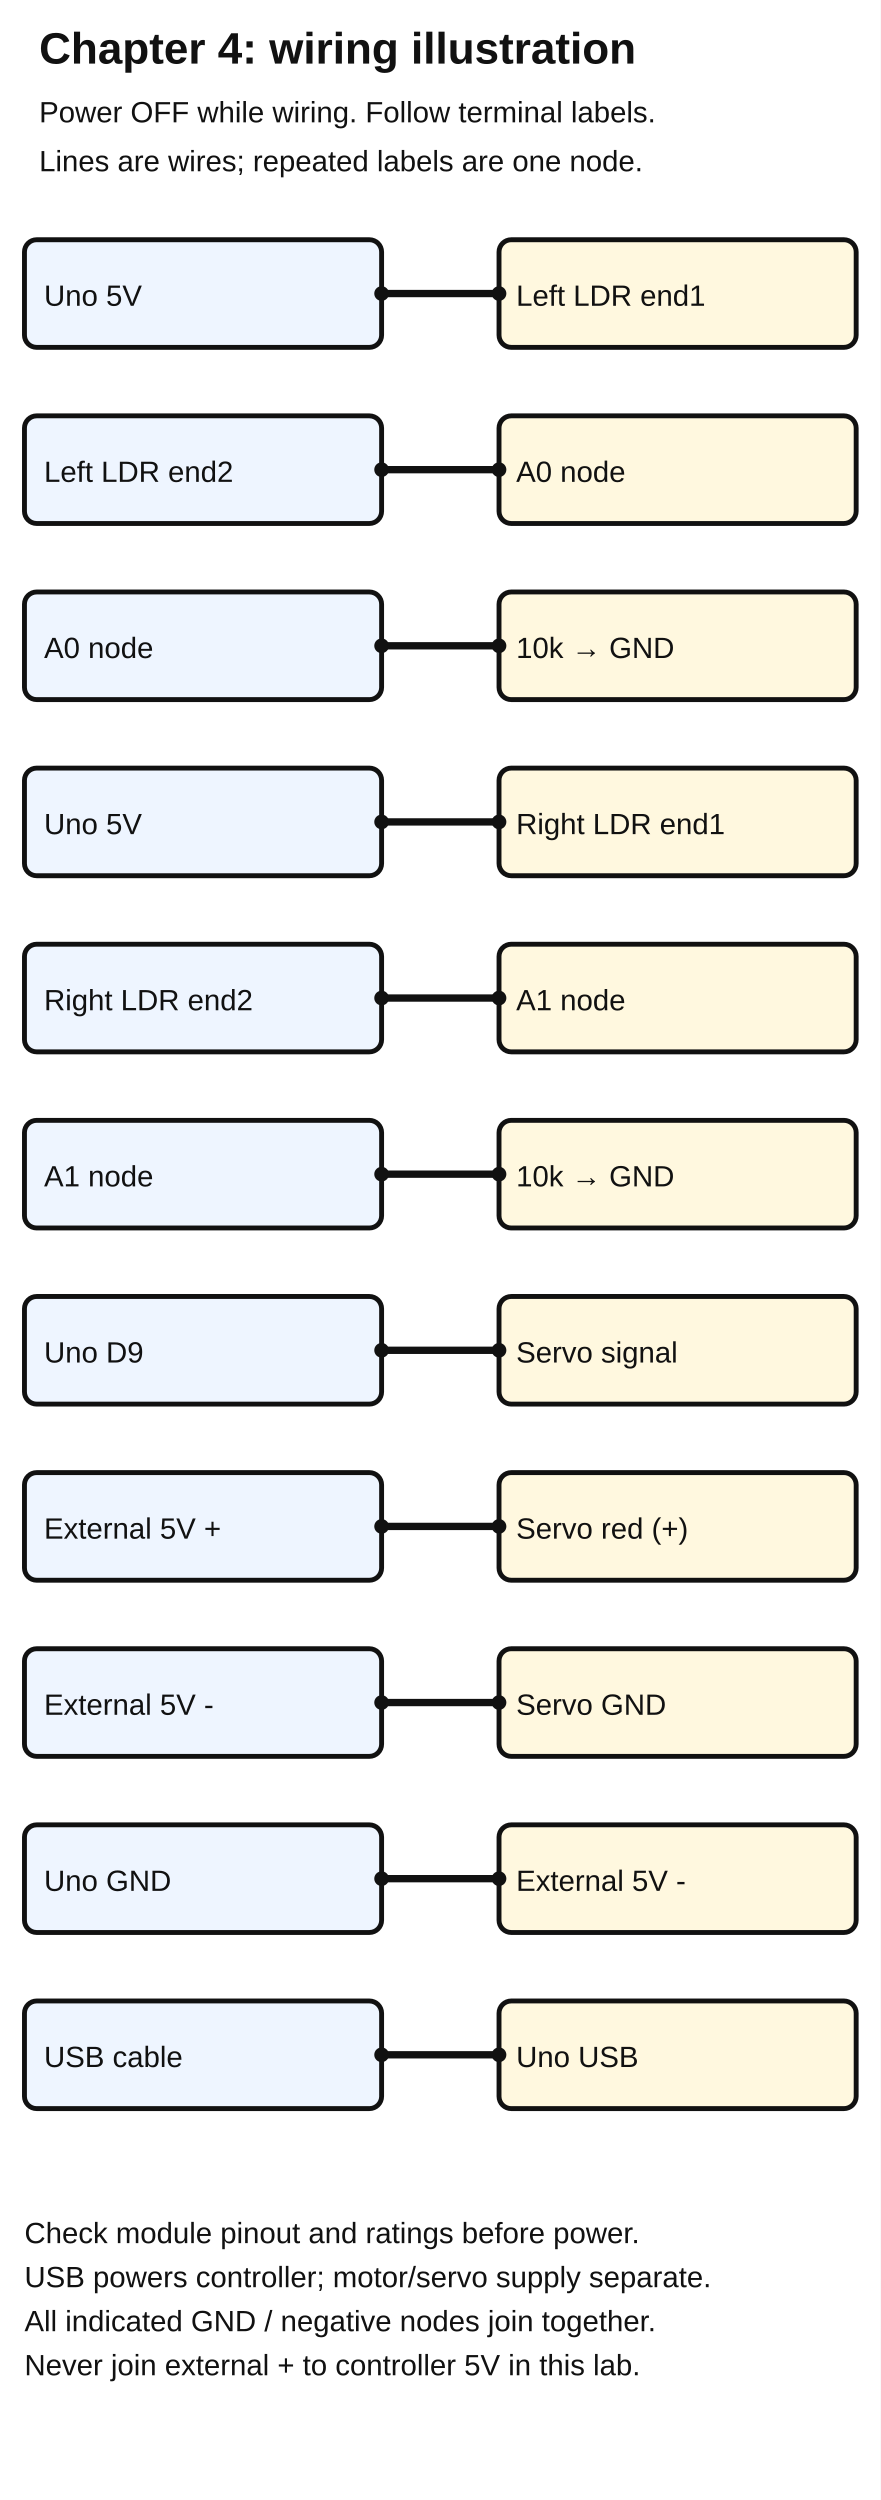
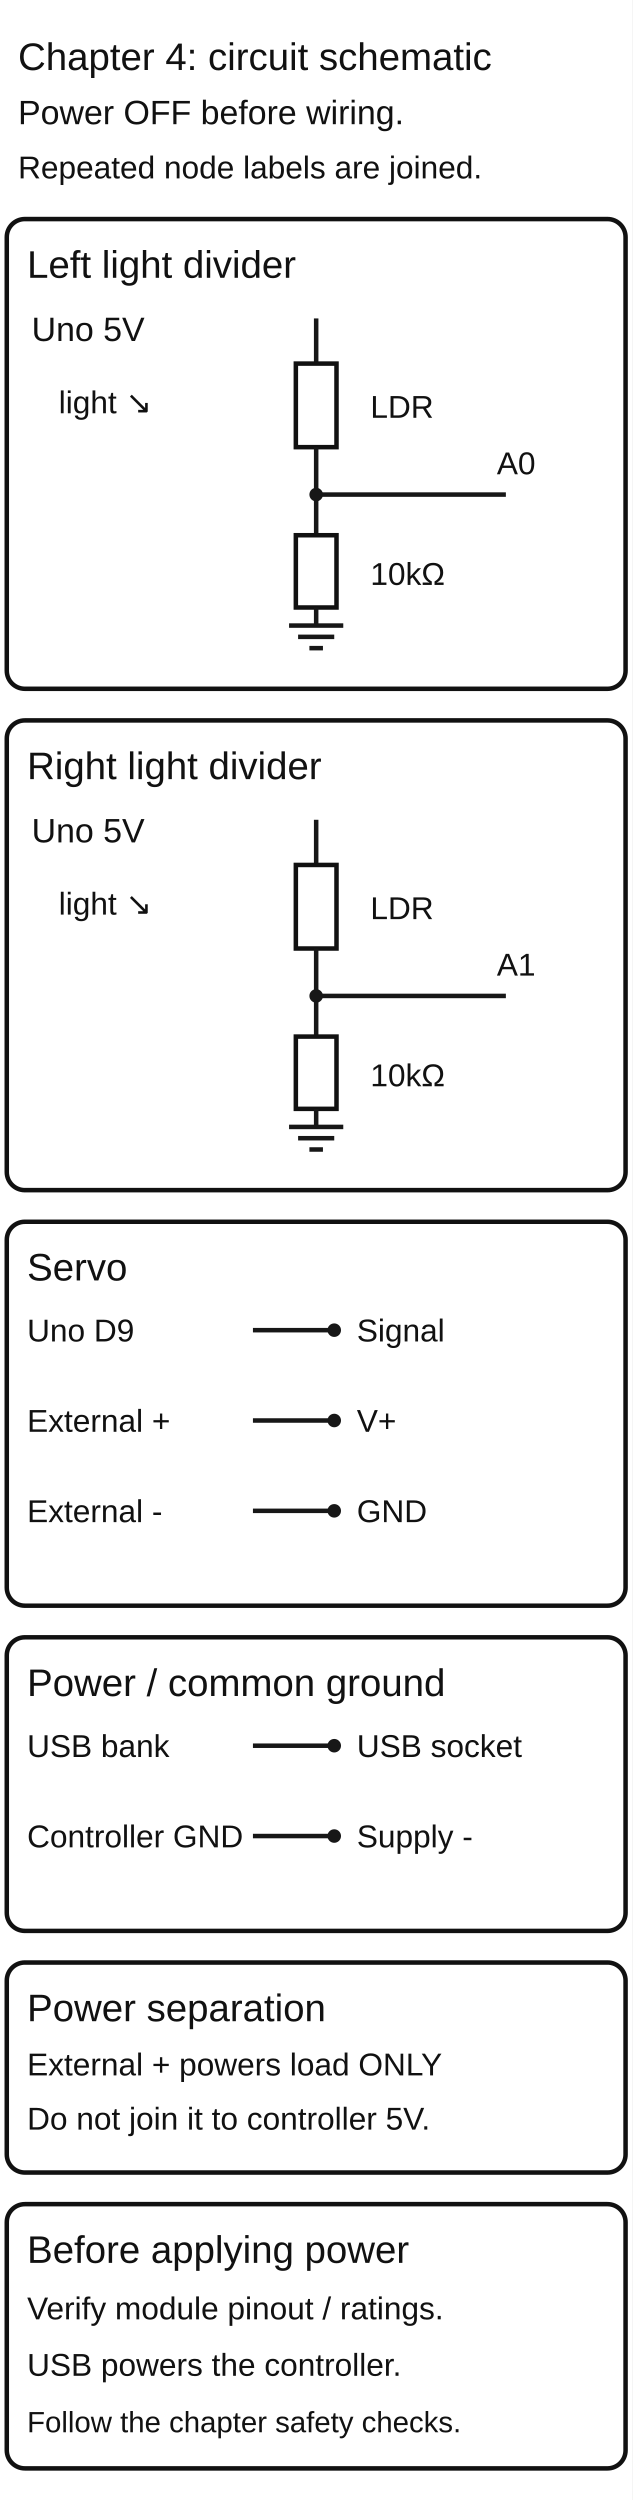
- <svg xmlns="http://www.w3.org/2000/svg" viewBox="0 0 360 1022" width="360" height="1022">
-   <rect width="360" height="1022" fill="white" />
-   <style>text{font-family:Arial,sans-serif;font-size:12px;fill:#111}.head{font-size:18px;font-weight:bold}</style>
-   <text x="16" y="26" class="head">Chapter 4: wiring illustration</text>
-   <text x="16" y="50">Power OFF while wiring. Follow terminal labels.</text>
-   <text x="16" y="70">Lines are wires; repeated labels are one node.</text>
-   <rect x="10" y="98" width="146" height="44" rx="5" fill="#eef5ff" stroke="#111" stroke-width="2" />
-   <rect x="204" y="98" width="146" height="44" rx="5" fill="#fff8df" stroke="#111" stroke-width="2" />
-   <path d="M156 120 H204" stroke="#111" stroke-width="3" />
-   <circle cx="156" cy="120" r="3" fill="#111" />
-   <circle cx="204" cy="120" r="3" fill="#111" />
-   <text x="18" y="125">Uno 5V</text>
-   <text x="211" y="125">Left LDR end1</text>
-   <rect x="10" y="170" width="146" height="44" rx="5" fill="#eef5ff" stroke="#111" stroke-width="2" />
-   <rect x="204" y="170" width="146" height="44" rx="5" fill="#fff8df" stroke="#111" stroke-width="2" />
-   <path d="M156 192 H204" stroke="#111" stroke-width="3" />
-   <circle cx="156" cy="192" r="3" fill="#111" />
-   <circle cx="204" cy="192" r="3" fill="#111" />
-   <text x="18" y="197">Left LDR end2</text>
-   <text x="211" y="197">A0 node</text>
-   <rect x="10" y="242" width="146" height="44" rx="5" fill="#eef5ff" stroke="#111" stroke-width="2" />
-   <rect x="204" y="242" width="146" height="44" rx="5" fill="#fff8df" stroke="#111" stroke-width="2" />
-   <path d="M156 264 H204" stroke="#111" stroke-width="3" />
-   <circle cx="156" cy="264" r="3" fill="#111" />
-   <circle cx="204" cy="264" r="3" fill="#111" />
-   <text x="18" y="269">A0 node</text>
-   <text x="211" y="269">10k → GND</text>
-   <rect x="10" y="314" width="146" height="44" rx="5" fill="#eef5ff" stroke="#111" stroke-width="2" />
-   <rect x="204" y="314" width="146" height="44" rx="5" fill="#fff8df" stroke="#111" stroke-width="2" />
-   <path d="M156 336 H204" stroke="#111" stroke-width="3" />
-   <circle cx="156" cy="336" r="3" fill="#111" />
-   <circle cx="204" cy="336" r="3" fill="#111" />
-   <text x="18" y="341">Uno 5V</text>
-   <text x="211" y="341">Right LDR end1</text>
-   <rect x="10" y="386" width="146" height="44" rx="5" fill="#eef5ff" stroke="#111" stroke-width="2" />
-   <rect x="204" y="386" width="146" height="44" rx="5" fill="#fff8df" stroke="#111" stroke-width="2" />
-   <path d="M156 408 H204" stroke="#111" stroke-width="3" />
-   <circle cx="156" cy="408" r="3" fill="#111" />
-   <circle cx="204" cy="408" r="3" fill="#111" />
-   <text x="18" y="413">Right LDR end2</text>
-   <text x="211" y="413">A1 node</text>
-   <rect x="10" y="458" width="146" height="44" rx="5" fill="#eef5ff" stroke="#111" stroke-width="2" />
-   <rect x="204" y="458" width="146" height="44" rx="5" fill="#fff8df" stroke="#111" stroke-width="2" />
-   <path d="M156 480 H204" stroke="#111" stroke-width="3" />
-   <circle cx="156" cy="480" r="3" fill="#111" />
-   <circle cx="204" cy="480" r="3" fill="#111" />
-   <text x="18" y="485">A1 node</text>
-   <text x="211" y="485">10k → GND</text>
-   <rect x="10" y="530" width="146" height="44" rx="5" fill="#eef5ff" stroke="#111" stroke-width="2" />
-   <rect x="204" y="530" width="146" height="44" rx="5" fill="#fff8df" stroke="#111" stroke-width="2" />
-   <path d="M156 552 H204" stroke="#111" stroke-width="3" />
-   <circle cx="156" cy="552" r="3" fill="#111" />
-   <circle cx="204" cy="552" r="3" fill="#111" />
-   <text x="18" y="557">Uno D9</text>
-   <text x="211" y="557">Servo signal</text>
-   <rect x="10" y="602" width="146" height="44" rx="5" fill="#eef5ff" stroke="#111" stroke-width="2" />
-   <rect x="204" y="602" width="146" height="44" rx="5" fill="#fff8df" stroke="#111" stroke-width="2" />
-   <path d="M156 624 H204" stroke="#111" stroke-width="3" />
-   <circle cx="156" cy="624" r="3" fill="#111" />
-   <circle cx="204" cy="624" r="3" fill="#111" />
-   <text x="18" y="629">External 5V +</text>
-   <text x="211" y="629">Servo red (+)</text>
-   <rect x="10" y="674" width="146" height="44" rx="5" fill="#eef5ff" stroke="#111" stroke-width="2" />
-   <rect x="204" y="674" width="146" height="44" rx="5" fill="#fff8df" stroke="#111" stroke-width="2" />
-   <path d="M156 696 H204" stroke="#111" stroke-width="3" />
-   <circle cx="156" cy="696" r="3" fill="#111" />
-   <circle cx="204" cy="696" r="3" fill="#111" />
-   <text x="18" y="701">External 5V -</text>
-   <text x="211" y="701">Servo GND</text>
-   <rect x="10" y="746" width="146" height="44" rx="5" fill="#eef5ff" stroke="#111" stroke-width="2" />
-   <rect x="204" y="746" width="146" height="44" rx="5" fill="#fff8df" stroke="#111" stroke-width="2" />
-   <path d="M156 768 H204" stroke="#111" stroke-width="3" />
-   <circle cx="156" cy="768" r="3" fill="#111" />
-   <circle cx="204" cy="768" r="3" fill="#111" />
-   <text x="18" y="773">Uno GND</text>
-   <text x="211" y="773">External 5V -</text>
-   <rect x="10" y="818" width="146" height="44" rx="5" fill="#eef5ff" stroke="#111" stroke-width="2" />
-   <rect x="204" y="818" width="146" height="44" rx="5" fill="#fff8df" stroke="#111" stroke-width="2" />
-   <path d="M156 840 H204" stroke="#111" stroke-width="3" />
-   <circle cx="156" cy="840" r="3" fill="#111" />
-   <circle cx="204" cy="840" r="3" fill="#111" />
-   <text x="18" y="845">USB cable</text>
-   <text x="211" y="845">Uno USB</text>
-   <text x="10" y="917">Check module pinout and ratings before power.</text>
-   <text x="10" y="935">USB powers controller; motor/servo supply separate.</text>
-   <text x="10" y="953">All indicated GND / negative nodes join together.</text>
-   <text x="10" y="971">Never join external + to controller 5V in this lab.</text>
+ <svg xmlns="http://www.w3.org/2000/svg" viewBox="0 0 280 1107" width="280" height="1107">
+   <rect width="280" height="1107" fill="white" />
+   <g font-family="Arial,sans-serif" fill="#111">
+     <text x="8" y="31" font-size="17">Chapter 4: circuit schematic</text>
+     <text x="8" y="55" font-size="15">Power OFF before wiring.</text>
+     <text x="8" y="79" font-size="14">Repeated node labels are joined.</text>
+     <rect x="3" y="97" width="274" height="208" rx="8" fill="white" stroke="#111" stroke-width="2" />
+     <text x="12" y="123" font-size="17">Left light divider</text>
+     <text x="14" y="151" font-size="15">Uno 5V</text>
+     <path d="M140,141 L140,161" fill="none" stroke="#171717" stroke-width="2" />
+     <rect x="131" y="161" width="18" height="37" fill="none" stroke="#111" stroke-width="2" />
+     <text x="164" y="185" font-size="14">LDR</text>
+     <text x="26" y="183" font-size="14">light ↘</text>
+     <path d="M140,198 L140,219" fill="none" stroke="#171717" stroke-width="2" />
+     <circle cx="140" cy="219" r="3" fill="#171717" />
+     <path d="M140,219 L224,219" fill="none" stroke="#171717" stroke-width="2" />
+     <text x="220" y="210" font-size="14">A0</text>
+     <path d="M140,219 L140,237" fill="none" stroke="#171717" stroke-width="2" />
+     <rect x="131" y="237" width="18" height="32" fill="none" stroke="#111" stroke-width="2" />
+     <text x="164" y="259" font-size="14">10kΩ</text>
+     <path d="M140,269 L140,277" fill="none" stroke="#171717" stroke-width="2" />
+     <path d="M128,277 L152,277" fill="none" stroke="#171717" stroke-width="2" />
+     <path d="M132,282 L148,282" fill="none" stroke="#171717" stroke-width="2" />
+     <path d="M137,287 L143,287" fill="none" stroke="#171717" stroke-width="2" />
+     <rect x="3" y="319" width="274" height="208" rx="8" fill="white" stroke="#111" stroke-width="2" />
+     <text x="12" y="345" font-size="17">Right light divider</text>
+     <text x="14" y="373" font-size="15">Uno 5V</text>
+     <path d="M140,363 L140,383" fill="none" stroke="#171717" stroke-width="2" />
+     <rect x="131" y="383" width="18" height="37" fill="none" stroke="#111" stroke-width="2" />
+     <text x="164" y="407" font-size="14">LDR</text>
+     <text x="26" y="405" font-size="14">light ↘</text>
+     <path d="M140,420 L140,441" fill="none" stroke="#171717" stroke-width="2" />
+     <circle cx="140" cy="441" r="3" fill="#171717" />
+     <path d="M140,441 L224,441" fill="none" stroke="#171717" stroke-width="2" />
+     <text x="220" y="432" font-size="14">A1</text>
+     <path d="M140,441 L140,459" fill="none" stroke="#171717" stroke-width="2" />
+     <rect x="131" y="459" width="18" height="32" fill="none" stroke="#111" stroke-width="2" />
+     <text x="164" y="481" font-size="14">10kΩ</text>
+     <path d="M140,491 L140,499" fill="none" stroke="#171717" stroke-width="2" />
+     <path d="M128,499 L152,499" fill="none" stroke="#171717" stroke-width="2" />
+     <path d="M132,504 L148,504" fill="none" stroke="#171717" stroke-width="2" />
+     <path d="M137,509 L143,509" fill="none" stroke="#171717" stroke-width="2" />
+     <rect x="3" y="541" width="274" height="170" rx="8" fill="white" stroke="#111" stroke-width="2" />
+     <text x="12" y="567" font-size="17">Servo</text>
+     <text x="12" y="594" font-size="14">Uno D9</text>
+     <path d="M112,589 L148,589" fill="none" stroke="#171717" stroke-width="2" />
+     <circle cx="148" cy="589" r="3" fill="#171717" />
+     <text x="158" y="594" font-size="14">Signal</text>
+     <text x="12" y="634" font-size="14">External +</text>
+     <path d="M112,629 L148,629" fill="none" stroke="#171717" stroke-width="2" />
+     <circle cx="148" cy="629" r="3" fill="#171717" />
+     <text x="158" y="634" font-size="14">V+</text>
+     <text x="12" y="674" font-size="14">External -</text>
+     <path d="M112,669 L148,669" fill="none" stroke="#171717" stroke-width="2" />
+     <circle cx="148" cy="669" r="3" fill="#171717" />
+     <text x="158" y="674" font-size="14">GND</text>
+     <rect x="3" y="725" width="274" height="130" rx="8" fill="white" stroke="#111" stroke-width="2" />
+     <text x="12" y="751" font-size="17">Power / common ground</text>
+     <text x="12" y="778" font-size="14">USB bank</text>
+     <path d="M112,773 L148,773" fill="none" stroke="#171717" stroke-width="2" />
+     <circle cx="148" cy="773" r="3" fill="#171717" />
+     <text x="158" y="778" font-size="14">USB socket</text>
+     <text x="12" y="818" font-size="14">Controller GND</text>
+     <path d="M112,813 L148,813" fill="none" stroke="#171717" stroke-width="2" />
+     <circle cx="148" cy="813" r="3" fill="#171717" />
+     <text x="158" y="818" font-size="14">Supply -</text>
+     <rect x="3" y="869" width="274" height="93" rx="8" fill="white" stroke="#111" stroke-width="2" />
+     <text x="12" y="895" font-size="17">Power separation</text>
+     <text x="12" y="919" font-size="14">External + powers load ONLY</text>
+     <text x="12" y="943" font-size="14">Do not join it to controller 5V.</text>
+     <rect x="3" y="976" width="274" height="117" rx="8" fill="white" stroke="#111" stroke-width="2" />
+     <text x="12" y="1002" font-size="17">Before applying power</text>
+     <text x="12" y="1027" font-size="14">Verify module pinout / ratings.</text>
+     <text x="12" y="1052" font-size="14">USB powers the controller.</text>
+     <text x="12" y="1077" font-size="13">Follow the chapter safety checks.</text>
+   </g>
</svg>
